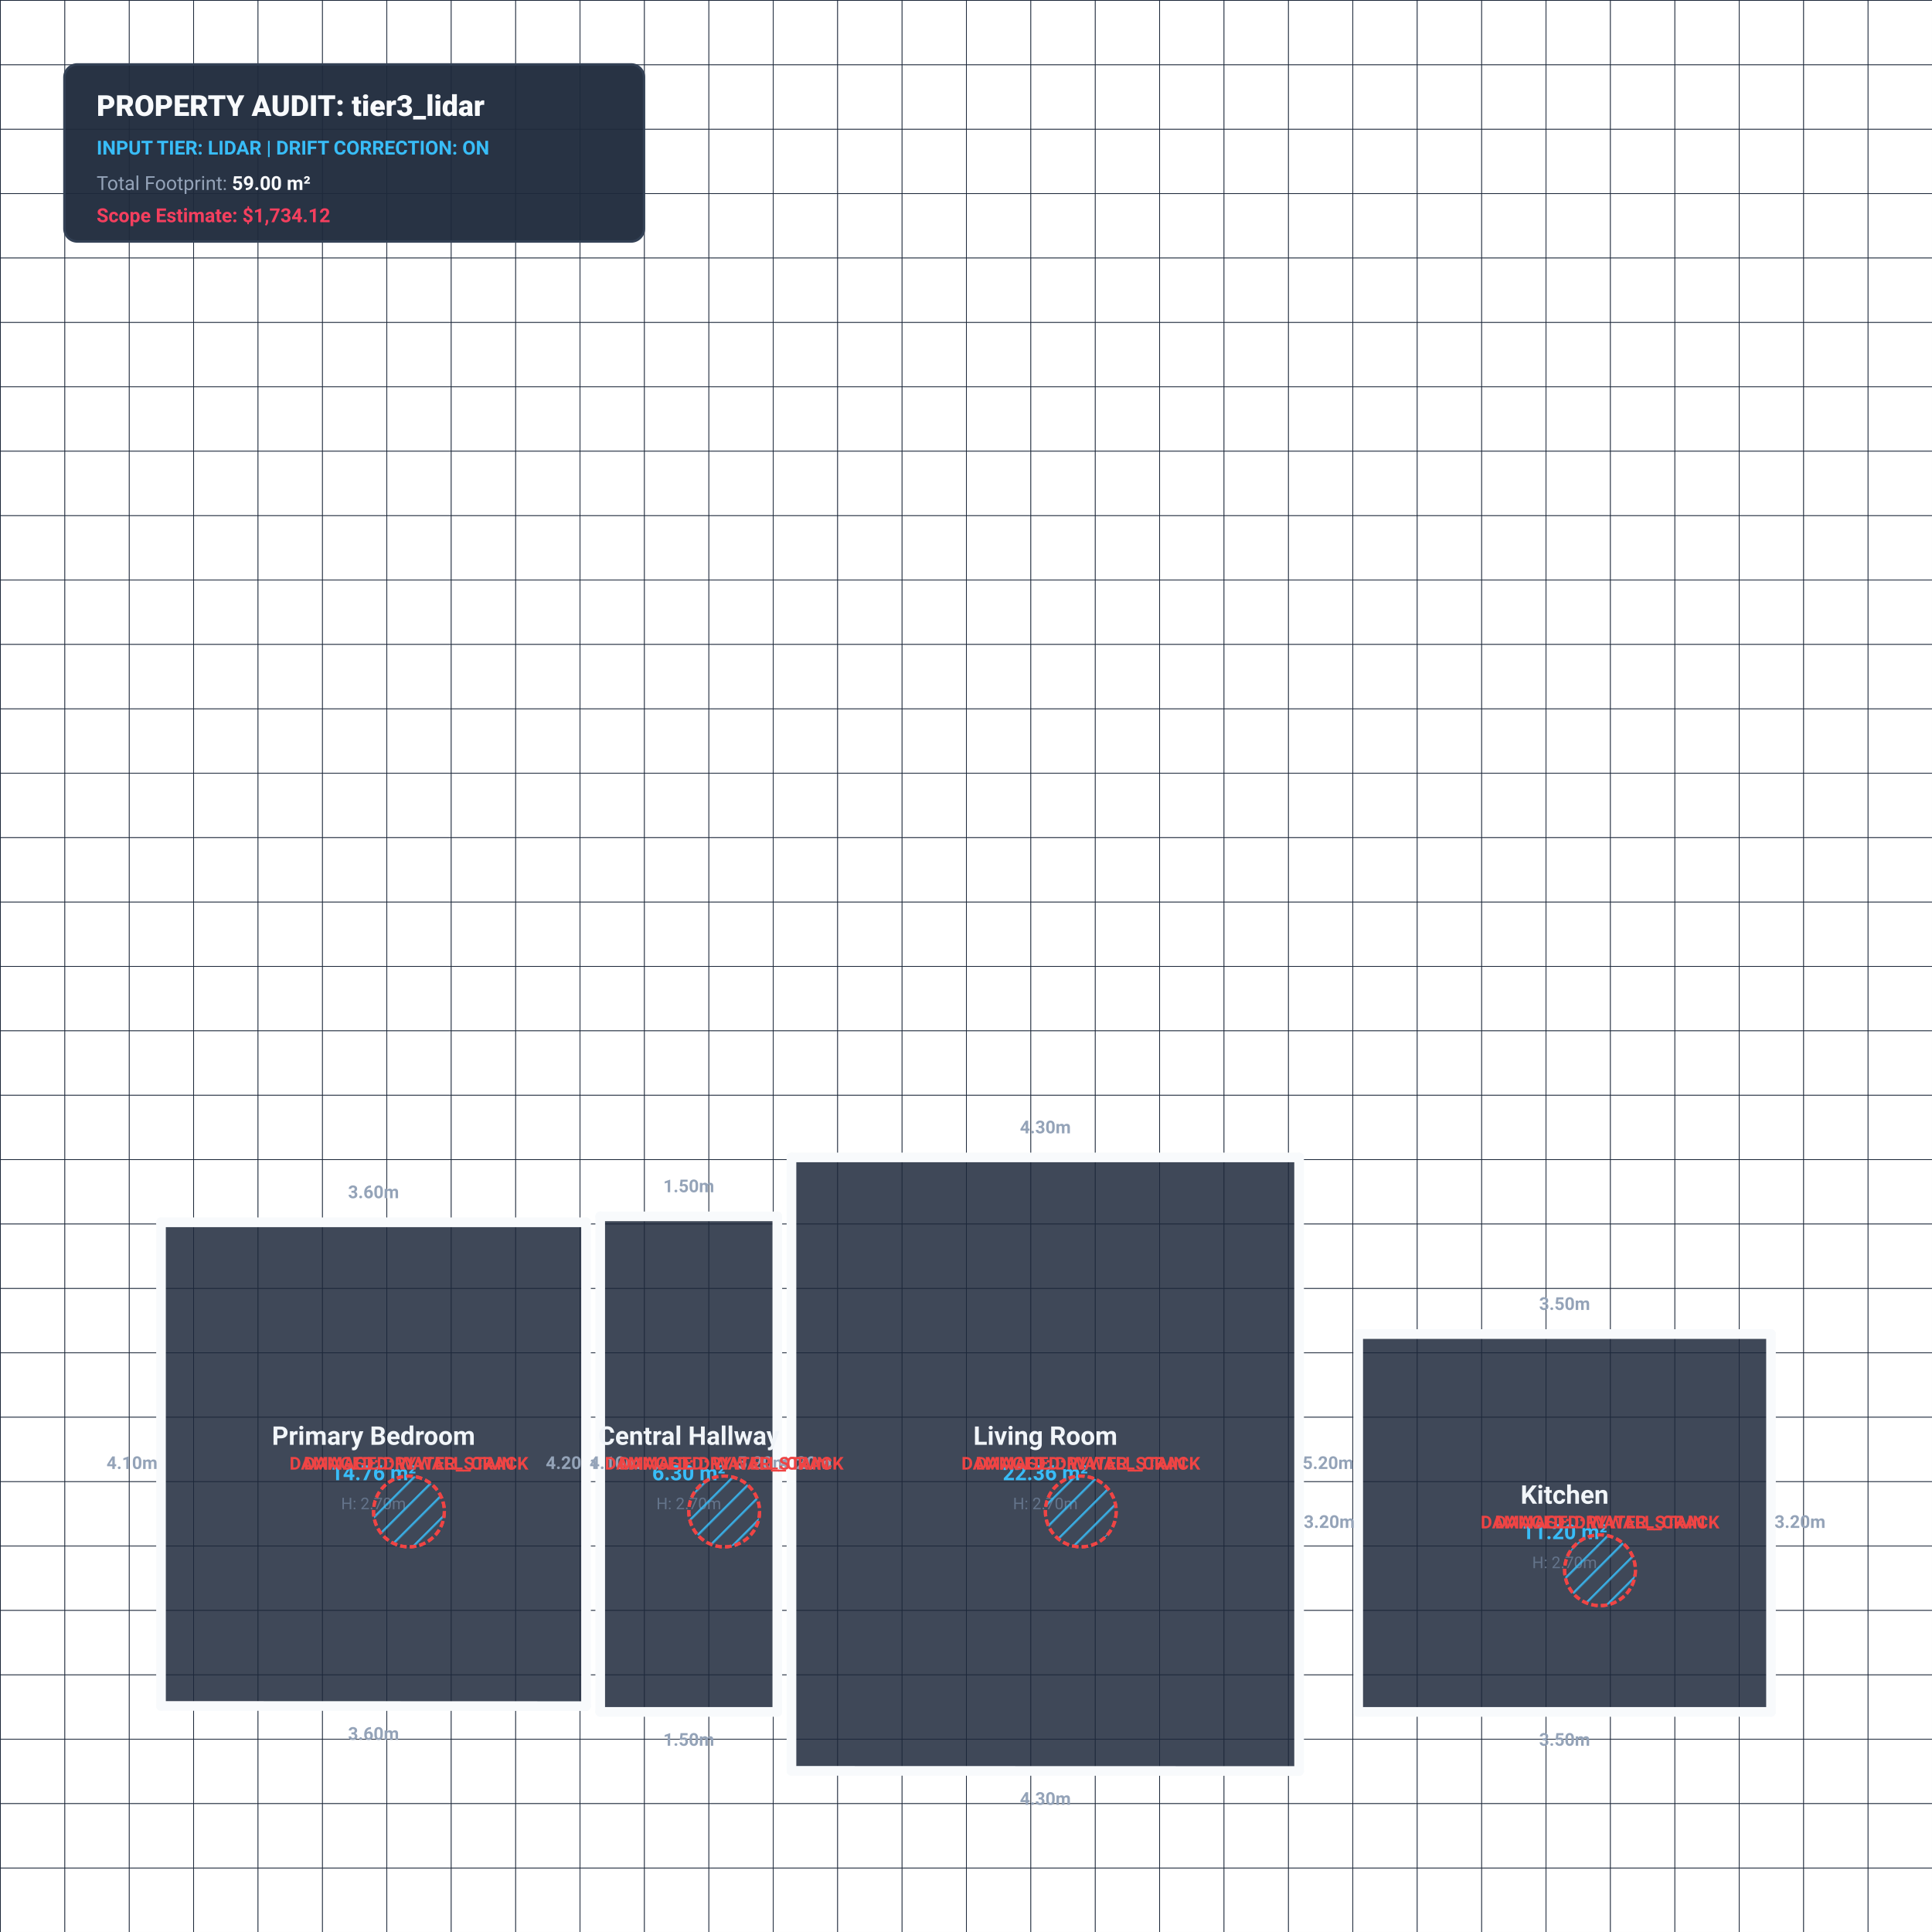
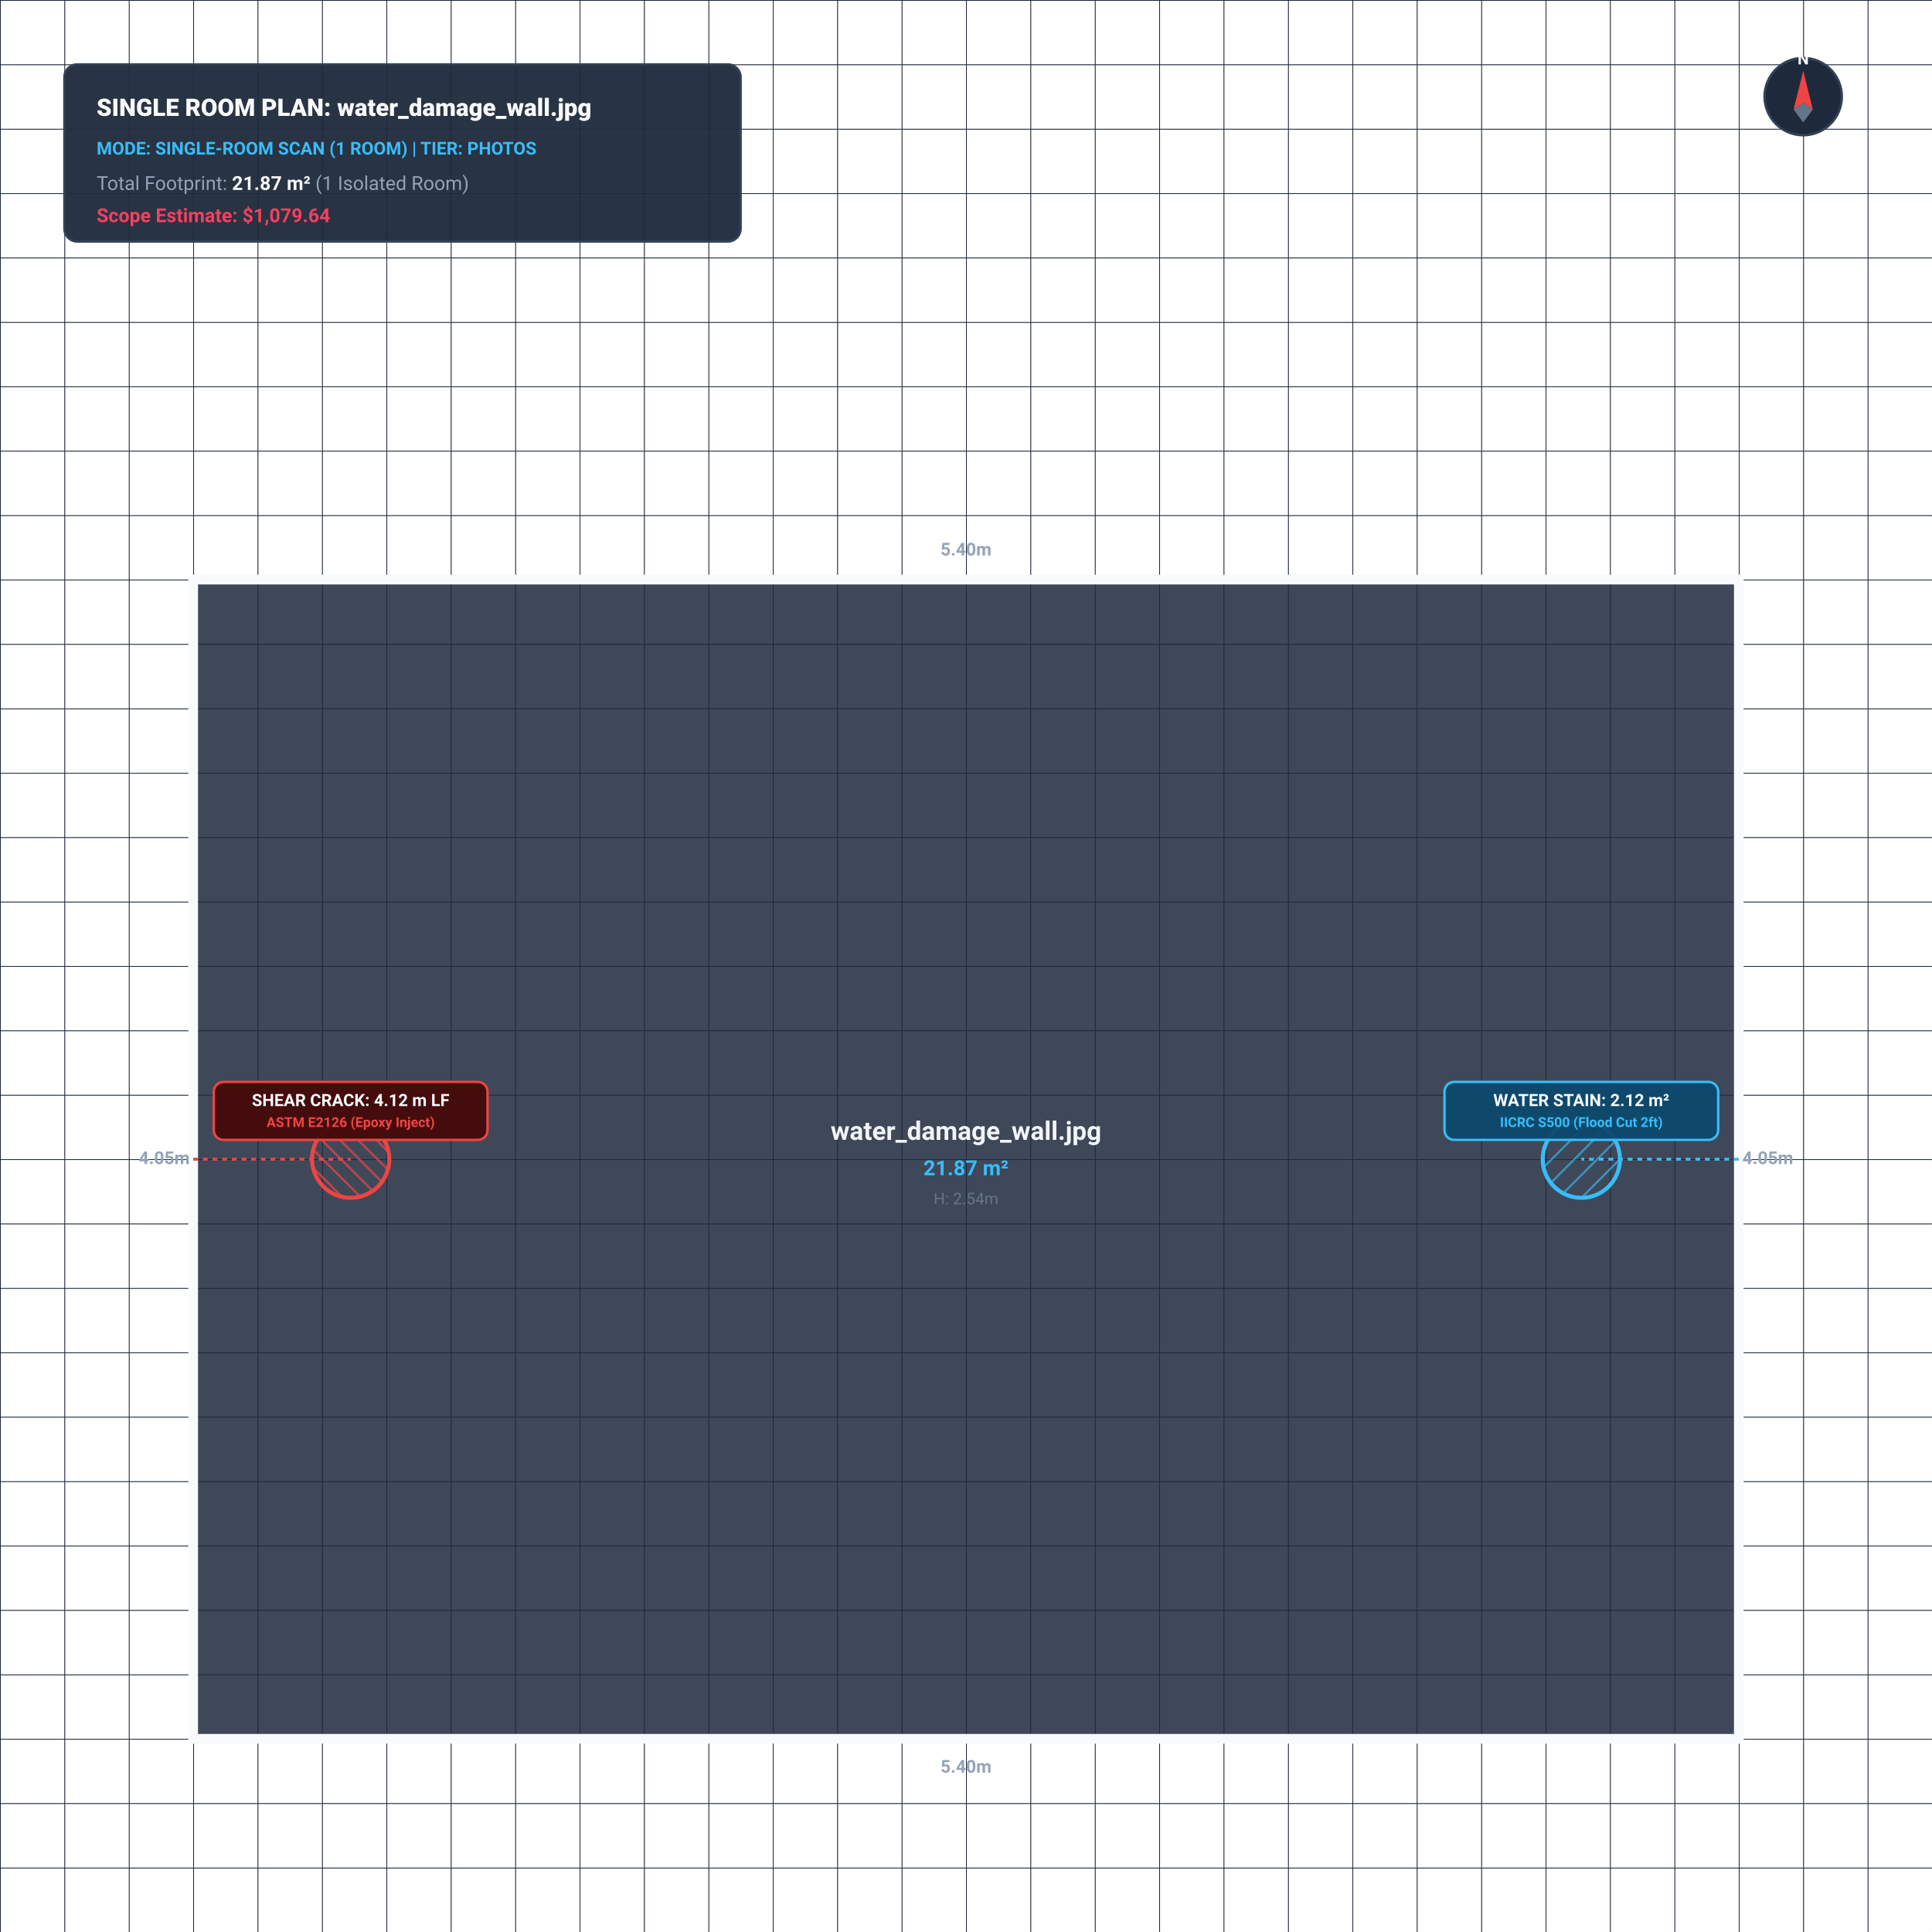
<svg xmlns="http://www.w3.org/2000/svg" viewBox="0 0 1200 1200" width="1200" height="1200" style="background-color: #0f172a; font-family: -apple-system, BlinkMacSystemFont, Segoe UI, Roboto, Helvetica, Arial, sans-serif;">
  <defs>
    <pattern id="grid" width="40" height="40" patternUnits="userSpaceOnUse">
      <path d="M 40 0 L 0 0 0 40" fill="none" stroke="#1e293b" stroke-width="1" />
    </pattern>
    <pattern id="waterHatch" width="10" height="10" patternTransform="rotate(45 0 0)" patternUnits="userSpaceOnUse">
-       <line x1="0" y1="0" x2="0" y2="10" stroke="#38bdf8" stroke-width="2.5" opacity="0.6" />
+       <line x1="0" y1="0" x2="0" y2="10" stroke="#38bdf8" stroke-width="2.5" opacity="0.65" />
+     </pattern>
+     <pattern id="crackHatch" width="8" height="8" patternTransform="rotate(-45 0 0)" patternUnits="userSpaceOnUse">
+       <line x1="0" y1="0" x2="0" y2="8" stroke="#ef4444" stroke-width="2.5" opacity="0.75" />
+     </pattern>
+     <pattern id="moldHatch" width="8" height="8" patternUnits="userSpaceOnUse">
+       <circle cx="4" cy="4" r="2.2" fill="#10b981" opacity="0.7" />
    </pattern>
  </defs>
  <rect width="100%" height="100%" fill="url(#grid)" />
-   <polygon points="372.8,1063.3 482.8,1063.3 482.8,755.5 372.8,755.5" fill="#1e293b" fill-opacity="0.85" stroke="#64748b" stroke-width="2" />
-   <polygon points="491.6,718.9 491.6,1099.9 806.9,1100.0 806.9,718.9" fill="#1e293b" fill-opacity="0.85" stroke="#64748b" stroke-width="2" />
-   <polygon points="364.0,1059.7 364.0,759.2 100.0,759.2 100.0,1059.6" fill="#1e293b" fill-opacity="0.85" stroke="#64748b" stroke-width="2" />
-   <polygon points="843.6,1063.3 1100.0,1063.3 1100.0,828.6 843.6,828.6" fill="#1e293b" fill-opacity="0.85" stroke="#64748b" stroke-width="2" />
-   <line x1="372.8" y1="1063.3" x2="482.8" y2="1063.3" stroke="#f8fafc" stroke-width="6" stroke-linecap="round" />
-   <text x="427.8" y="1081.3" fill="#94a3b8" font-size="11" font-weight="600" text-anchor="middle" dominant-baseline="middle">1.50m</text>
-   <line x1="482.8" y1="1063.3" x2="482.8" y2="755.5" stroke="#f8fafc" stroke-width="6" stroke-linecap="round" />
-   <text x="500.8" y="909.4" fill="#94a3b8" font-size="11" font-weight="600" text-anchor="middle" dominant-baseline="middle">4.20m</text>
-   <line x1="482.8" y1="755.5" x2="372.8" y2="755.5" stroke="#f8fafc" stroke-width="6" stroke-linecap="round" />
-   <text x="427.8" y="737.5" fill="#94a3b8" font-size="11" font-weight="600" text-anchor="middle" dominant-baseline="middle">1.50m</text>
-   <line x1="372.8" y1="755.5" x2="372.8" y2="1063.3" stroke="#f8fafc" stroke-width="6" stroke-linecap="round" />
-   <text x="354.8" y="909.4" fill="#94a3b8" font-size="11" font-weight="600" text-anchor="middle" dominant-baseline="middle">4.20m</text>
-   <text x="427.8" y="897.4" fill="#f1f5f9" font-size="16" font-weight="bold" text-anchor="middle">Central Hallway</text>
-   <text x="427.8" y="919.4" fill="#38bdf8" font-size="13" font-weight="600" text-anchor="middle">6.30 m²</text>
-   <text x="427.8" y="937.4" fill="#64748b" font-size="10" text-anchor="middle">H: 2.70m</text>
-   <line x1="491.6" y1="718.9" x2="491.6" y2="1099.9" stroke="#f8fafc" stroke-width="6" stroke-linecap="round" />
-   <text x="473.6" y="909.4" fill="#94a3b8" font-size="11" font-weight="600" text-anchor="middle" dominant-baseline="middle">5.20m</text>
-   <line x1="491.6" y1="1099.9" x2="806.9" y2="1100.0" stroke="#f8fafc" stroke-width="6" stroke-linecap="round" />
-   <text x="649.3" y="1118.0" fill="#94a3b8" font-size="11" font-weight="600" text-anchor="middle" dominant-baseline="middle">4.30m</text>
-   <line x1="806.9" y1="1100.0" x2="806.9" y2="718.9" stroke="#f8fafc" stroke-width="6" stroke-linecap="round" />
-   <text x="824.9" y="909.4" fill="#94a3b8" font-size="11" font-weight="600" text-anchor="middle" dominant-baseline="middle">5.20m</text>
-   <line x1="806.9" y1="718.9" x2="491.6" y2="718.9" stroke="#f8fafc" stroke-width="6" stroke-linecap="round" />
-   <text x="649.3" y="700.9" fill="#94a3b8" font-size="11" font-weight="600" text-anchor="middle" dominant-baseline="middle">4.30m</text>
-   <text x="649.3" y="897.4" fill="#f1f5f9" font-size="16" font-weight="bold" text-anchor="middle">Living Room</text>
-   <text x="649.3" y="919.4" fill="#38bdf8" font-size="13" font-weight="600" text-anchor="middle">22.36 m²</text>
-   <text x="649.3" y="937.4" fill="#64748b" font-size="10" text-anchor="middle">H: 2.70m</text>
-   <line x1="364.0" y1="1059.7" x2="364.0" y2="759.2" stroke="#f8fafc" stroke-width="6" stroke-linecap="round" />
-   <text x="382.0" y="909.4" fill="#94a3b8" font-size="11" font-weight="600" text-anchor="middle" dominant-baseline="middle">4.10m</text>
-   <line x1="364.0" y1="759.2" x2="100.0" y2="759.2" stroke="#f8fafc" stroke-width="6" stroke-linecap="round" />
-   <text x="232.0" y="741.2" fill="#94a3b8" font-size="11" font-weight="600" text-anchor="middle" dominant-baseline="middle">3.60m</text>
-   <line x1="100.0" y1="759.2" x2="100.0" y2="1059.6" stroke="#f8fafc" stroke-width="6" stroke-linecap="round" />
-   <text x="82.0" y="909.4" fill="#94a3b8" font-size="11" font-weight="600" text-anchor="middle" dominant-baseline="middle">4.10m</text>
-   <line x1="100.0" y1="1059.6" x2="364.0" y2="1059.7" stroke="#f8fafc" stroke-width="6" stroke-linecap="round" />
-   <text x="232.0" y="1077.6" fill="#94a3b8" font-size="11" font-weight="600" text-anchor="middle" dominant-baseline="middle">3.60m</text>
-   <text x="232.0" y="897.4" fill="#f1f5f9" font-size="16" font-weight="bold" text-anchor="middle">Primary Bedroom</text>
-   <text x="232.0" y="919.4" fill="#38bdf8" font-size="13" font-weight="600" text-anchor="middle">14.76 m²</text>
-   <text x="232.0" y="937.4" fill="#64748b" font-size="10" text-anchor="middle">H: 2.70m</text>
-   <line x1="843.6" y1="1063.3" x2="1100.0" y2="1063.3" stroke="#f8fafc" stroke-width="6" stroke-linecap="round" />
-   <text x="971.8" y="1081.3" fill="#94a3b8" font-size="11" font-weight="600" text-anchor="middle" dominant-baseline="middle">3.50m</text>
-   <line x1="1100.0" y1="1063.3" x2="1100.0" y2="828.6" stroke="#f8fafc" stroke-width="6" stroke-linecap="round" />
-   <text x="1118.0" y="946.0" fill="#94a3b8" font-size="11" font-weight="600" text-anchor="middle" dominant-baseline="middle">3.20m</text>
-   <line x1="1100.0" y1="828.6" x2="843.6" y2="828.6" stroke="#f8fafc" stroke-width="6" stroke-linecap="round" />
-   <text x="971.8" y="810.6" fill="#94a3b8" font-size="11" font-weight="600" text-anchor="middle" dominant-baseline="middle">3.50m</text>
-   <line x1="843.6" y1="828.6" x2="843.6" y2="1063.3" stroke="#f8fafc" stroke-width="6" stroke-linecap="round" />
-   <text x="825.6" y="946.0" fill="#94a3b8" font-size="11" font-weight="600" text-anchor="middle" dominant-baseline="middle">3.20m</text>
-   <text x="971.8" y="934.0" fill="#f1f5f9" font-size="16" font-weight="bold" text-anchor="middle">Kitchen</text>
-   <text x="971.8" y="956.0" fill="#38bdf8" font-size="13" font-weight="600" text-anchor="middle">11.20 m²</text>
-   <text x="971.8" y="974.0" fill="#64748b" font-size="10" text-anchor="middle">H: 2.70m</text>
-   <circle cx="449.8" cy="938.8" r="22" fill="url(#waterHatch)" stroke="#ef4444" stroke-width="2" stroke-dasharray="4,2" />
-   <text x="449.8" y="912.8" fill="#ef4444" font-size="11" font-weight="bold" text-anchor="middle">DAMAGED: WATER_STAIN</text>
-   <circle cx="449.8" cy="938.8" r="22" fill="url(#waterHatch)" stroke="#ef4444" stroke-width="2" stroke-dasharray="4,2" />
-   <text x="449.8" y="912.8" fill="#ef4444" font-size="11" font-weight="bold" text-anchor="middle">DAMAGED: DRYWALL_CRACK</text>
-   <circle cx="671.3" cy="938.8" r="22" fill="url(#waterHatch)" stroke="#ef4444" stroke-width="2" stroke-dasharray="4,2" />
-   <text x="671.3" y="912.8" fill="#ef4444" font-size="11" font-weight="bold" text-anchor="middle">DAMAGED: WATER_STAIN</text>
-   <circle cx="671.3" cy="938.8" r="22" fill="url(#waterHatch)" stroke="#ef4444" stroke-width="2" stroke-dasharray="4,2" />
-   <text x="671.3" y="912.8" fill="#ef4444" font-size="11" font-weight="bold" text-anchor="middle">DAMAGED: DRYWALL_CRACK</text>
-   <circle cx="254.0" cy="938.8" r="22" fill="url(#waterHatch)" stroke="#ef4444" stroke-width="2" stroke-dasharray="4,2" />
-   <text x="254.0" y="912.8" fill="#ef4444" font-size="11" font-weight="bold" text-anchor="middle">DAMAGED: WATER_STAIN</text>
-   <circle cx="254.0" cy="938.8" r="22" fill="url(#waterHatch)" stroke="#ef4444" stroke-width="2" stroke-dasharray="4,2" />
-   <text x="254.0" y="912.8" fill="#ef4444" font-size="11" font-weight="bold" text-anchor="middle">DAMAGED: DRYWALL_CRACK</text>
-   <circle cx="993.8" cy="975.3" r="22" fill="url(#waterHatch)" stroke="#ef4444" stroke-width="2" stroke-dasharray="4,2" />
-   <text x="993.8" y="949.3" fill="#ef4444" font-size="11" font-weight="bold" text-anchor="middle">DAMAGED: WATER_STAIN</text>
-   <circle cx="993.8" cy="975.3" r="22" fill="url(#waterHatch)" stroke="#ef4444" stroke-width="2" stroke-dasharray="4,2" />
-   <text x="993.8" y="949.3" fill="#ef4444" font-size="11" font-weight="bold" text-anchor="middle">DAMAGED: DRYWALL_CRACK</text>
+   <polygon points="120.0,1080.0 1080.0,1080.0 1080.0,360.0 120.0,360.0" fill="#1e293b" fill-opacity="0.85" stroke="#64748b" stroke-width="2" />
+   <line x1="120.0" y1="1080.0" x2="1080.0" y2="1080.0" stroke="#f8fafc" stroke-width="6" stroke-linecap="round" />
+   <text x="600.0" y="1098.0" fill="#94a3b8" font-size="11" font-weight="600" text-anchor="middle" dominant-baseline="middle">5.40m</text>
+   <line x1="1080.0" y1="1080.0" x2="1080.0" y2="360.0" stroke="#f8fafc" stroke-width="6" stroke-linecap="round" />
+   <text x="1098.0" y="720.0" fill="#94a3b8" font-size="11" font-weight="600" text-anchor="middle" dominant-baseline="middle">4.05m</text>
+   <line x1="1080.0" y1="360.0" x2="120.0" y2="360.0" stroke="#f8fafc" stroke-width="6" stroke-linecap="round" />
+   <text x="600.0" y="342.0" fill="#94a3b8" font-size="11" font-weight="600" text-anchor="middle" dominant-baseline="middle">5.40m</text>
+   <line x1="120.0" y1="360.0" x2="120.0" y2="1080.0" stroke="#f8fafc" stroke-width="6" stroke-linecap="round" />
+   <text x="102.0" y="720.0" fill="#94a3b8" font-size="11" font-weight="600" text-anchor="middle" dominant-baseline="middle">4.05m</text>
+   <text x="600.0" y="708.0" fill="#f1f5f9" font-size="16" font-weight="bold" text-anchor="middle">water_damage_wall.jpg</text>
+   <text x="600.0" y="730.0" fill="#38bdf8" font-size="13" font-weight="600" text-anchor="middle">21.87 m²</text>
+   <text x="600.0" y="748.0" fill="#64748b" font-size="10" text-anchor="middle">H: 2.54m</text>
+   <line x1="1080.0" y1="720.0" x2="982.2" y2="720.0" stroke="#38bdf8" stroke-width="1.8" stroke-dasharray="3,3" />
+   <circle cx="982.2" cy="720.0" r="24" fill="url(#waterHatch)" stroke="#38bdf8" stroke-width="2.5" />
+   <rect x="897.2" y="672.0" width="170" height="36" rx="6" fill="#0c4a6e" fill-opacity="0.95" stroke="#38bdf8" stroke-width="1.5" />
+   <text x="982.2" y="687.0" fill="#f8fafc" font-size="10.5" font-weight="bold" text-anchor="middle">WATER STAIN: 2.12 m²</text>
+   <text x="982.2" y="700.0" fill="#38bdf8" font-size="8.5" font-weight="600" text-anchor="middle">IICRC S500 (Flood Cut 2ft)</text>
+   <line x1="120.0" y1="720.0" x2="217.8" y2="720.0" stroke="#ef4444" stroke-width="1.8" stroke-dasharray="3,3" />
+   <circle cx="217.8" cy="720.0" r="24" fill="url(#crackHatch)" stroke="#ef4444" stroke-width="2.5" />
+   <rect x="132.8" y="672.0" width="170" height="36" rx="6" fill="#450a0a" fill-opacity="0.95" stroke="#ef4444" stroke-width="1.5" />
+   <text x="217.8" y="687.0" fill="#f8fafc" font-size="10.5" font-weight="bold" text-anchor="middle">SHEAR CRACK: 4.12 m LF</text>
+   <text x="217.8" y="700.0" fill="#ef4444" font-size="8.5" font-weight="600" text-anchor="middle">ASTM E2126 (Epoxy Inject)</text>
  <g transform="translate(40, 40)">
-     <rect width="360" height="110" rx="8" fill="#1e293b" fill-opacity="0.95" stroke="#334155" stroke-width="1.5" />
-     <text x="20" y="32" fill="#f8fafc" font-size="18" font-weight="800">PROPERTY AUDIT: tier3_lidar</text>
-     <text x="20" y="56" fill="#38bdf8" font-size="12" font-weight="600">INPUT TIER: LIDAR  |  DRIFT CORRECTION: ON</text>
-     <text x="20" y="78" fill="#94a3b8" font-size="12">Total Footprint: <tspan fill="#f8fafc" font-weight="bold">59.00 m²</tspan>
-     </text>
-     <text x="20" y="98" fill="#f43f5e" font-size="12" font-weight="bold">Scope Estimate: $1,734.12</text>
+     <rect width="420" height="110" rx="8" fill="#1e293b" fill-opacity="0.95" stroke="#334155" stroke-width="1.5" />
+     <text x="20" y="32" fill="#f8fafc" font-size="15" font-weight="800">SINGLE ROOM PLAN: water_damage_wall.jpg</text>
+     <text x="20" y="56" fill="#38bdf8" font-size="11" font-weight="600">MODE: SINGLE-ROOM SCAN (1 ROOM)  |  TIER: PHOTOS</text>
+     <text x="20" y="78" fill="#94a3b8" font-size="12">Total Footprint: <tspan fill="#f8fafc" font-weight="bold">21.87 m²</tspan> (1 Isolated Room)</text>
+     <text x="20" y="98" fill="#f43f5e" font-size="12" font-weight="bold">Scope Estimate: $1,079.64</text>
+   </g>
+   <g transform="translate(1120, 60)">
+     <circle cx="0" cy="0" r="24" fill="#1e293b" stroke="#334155" stroke-width="1.5" />
+     <path d="M 0 -16 L 6 8 L 0 4 L -6 8 Z" fill="#ef4444" />
+     <path d="M 0 16 L 6 8 L 0 4 L -6 8 Z" fill="#64748b" />
+     <text x="0" y="-20" fill="#f8fafc" font-size="10" font-weight="bold" text-anchor="middle">N</text>
  </g>
</svg>
